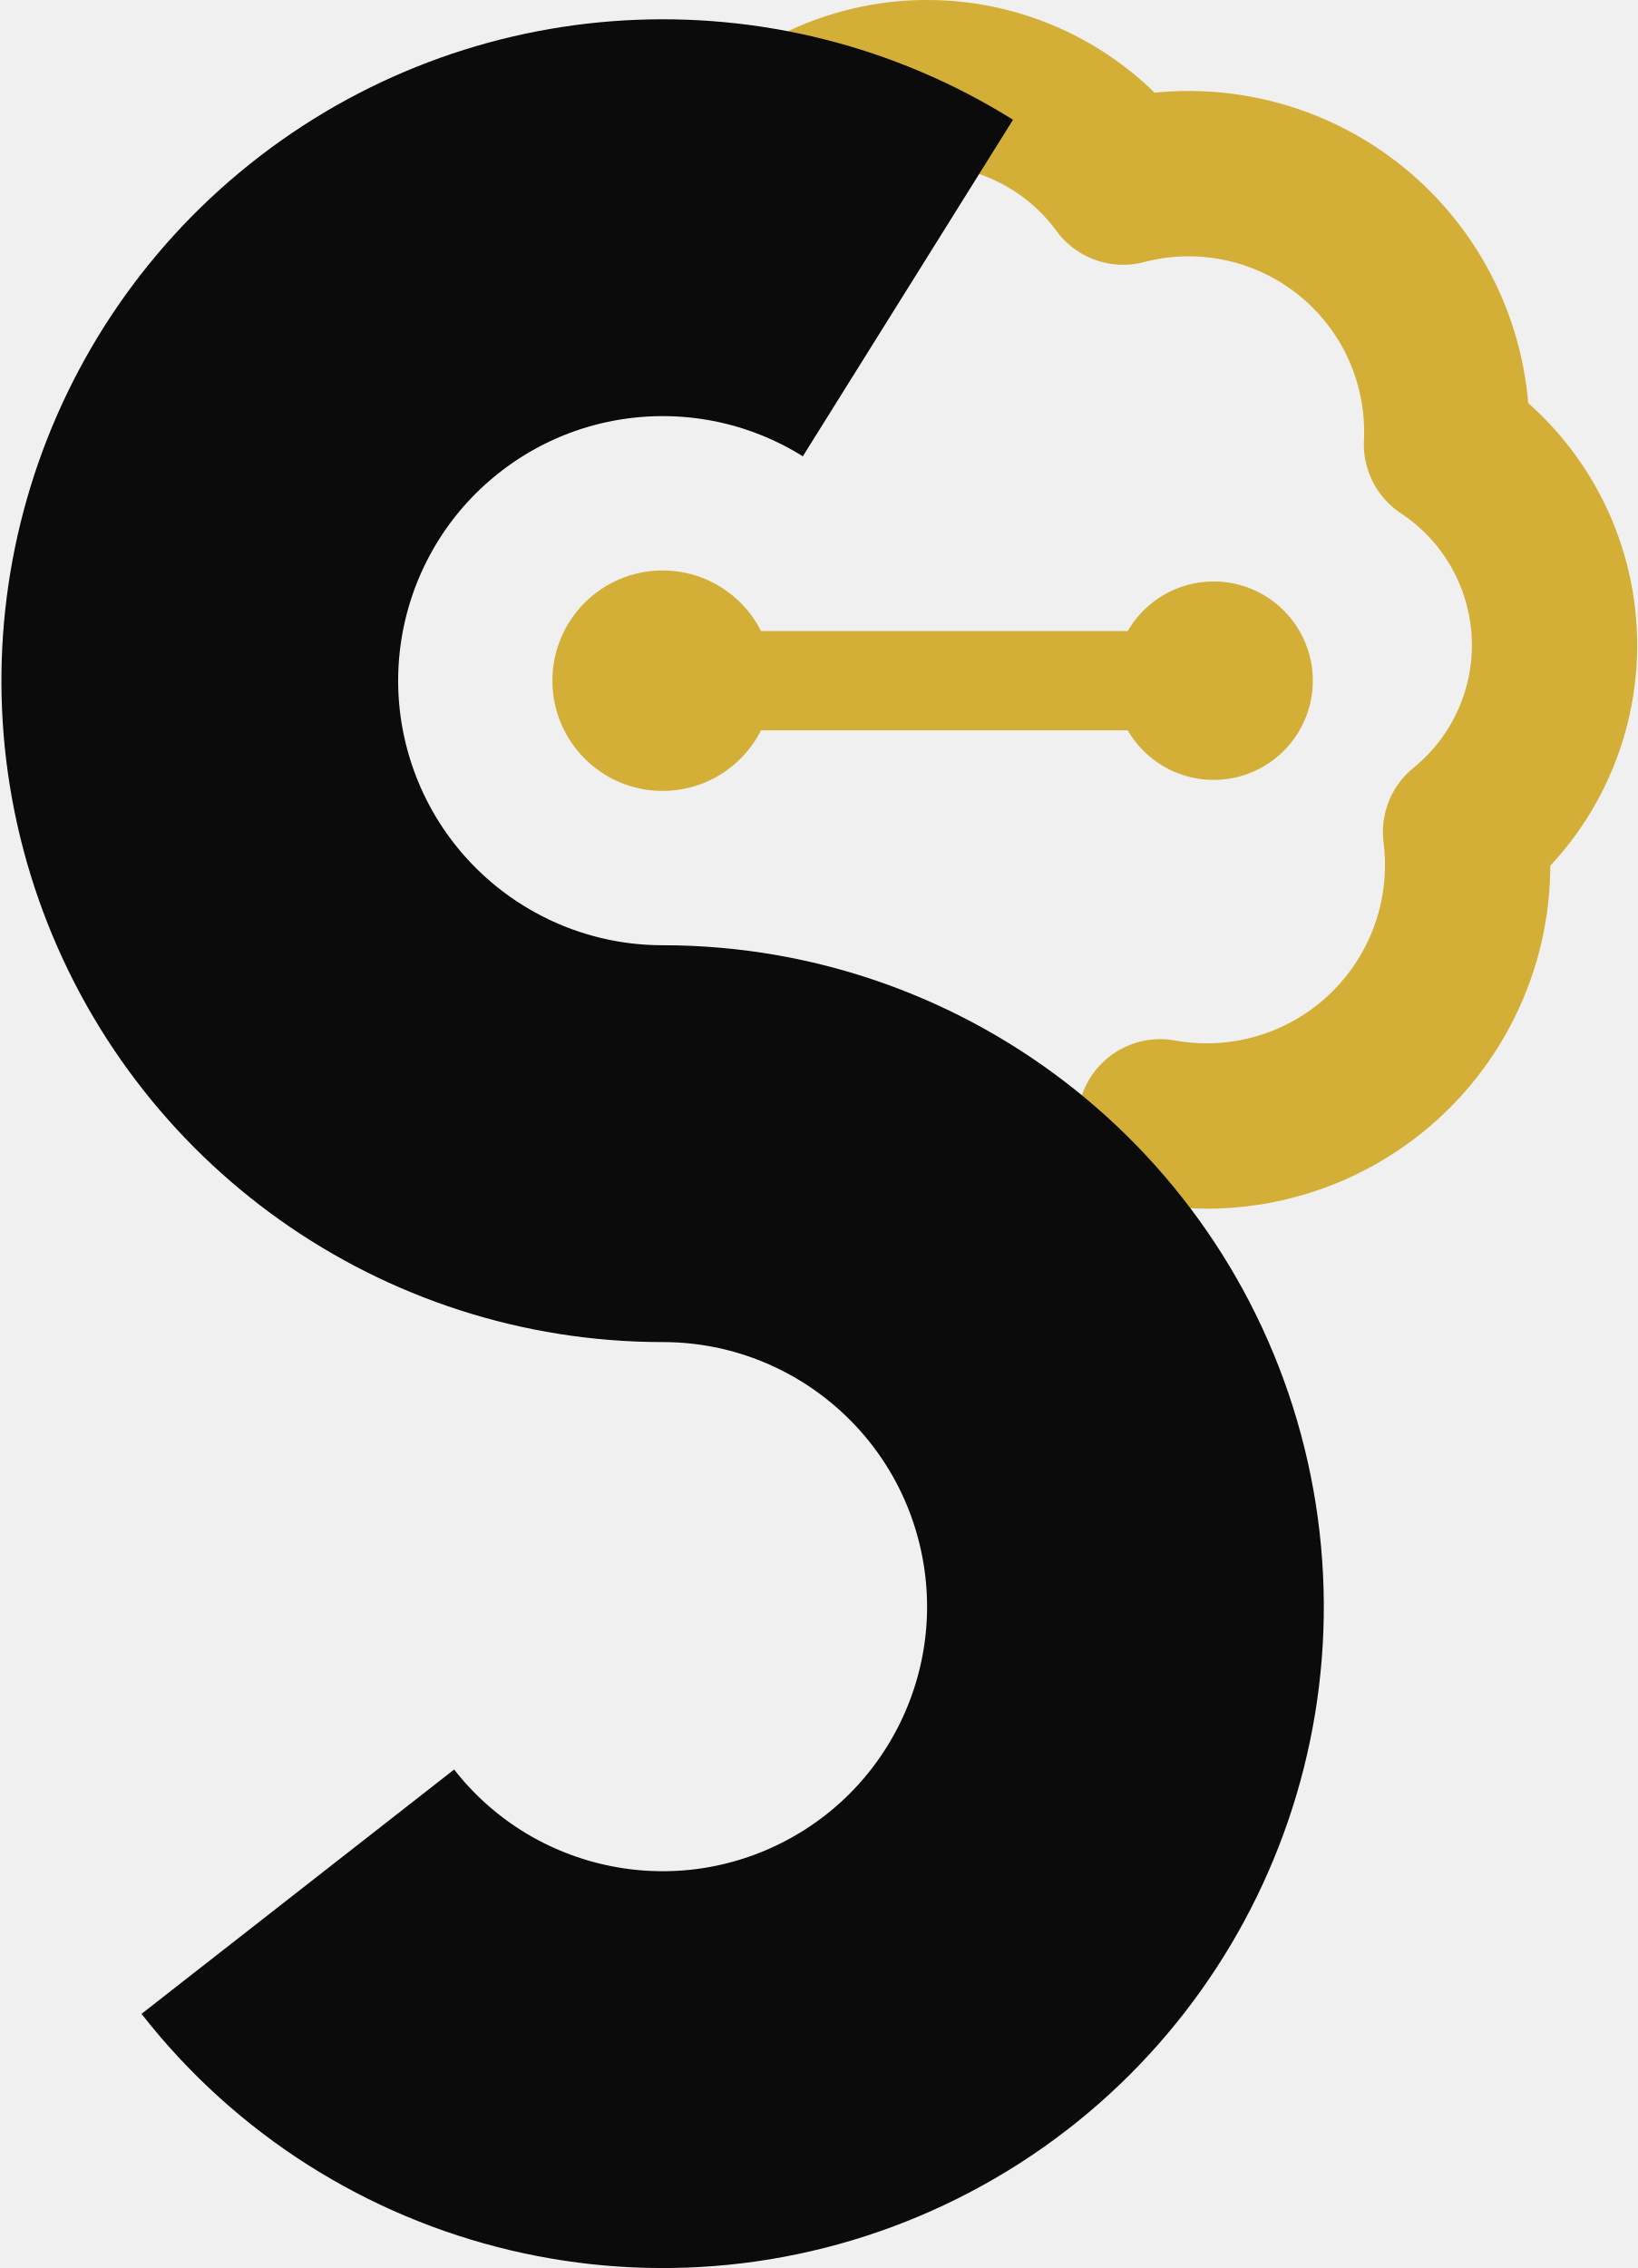
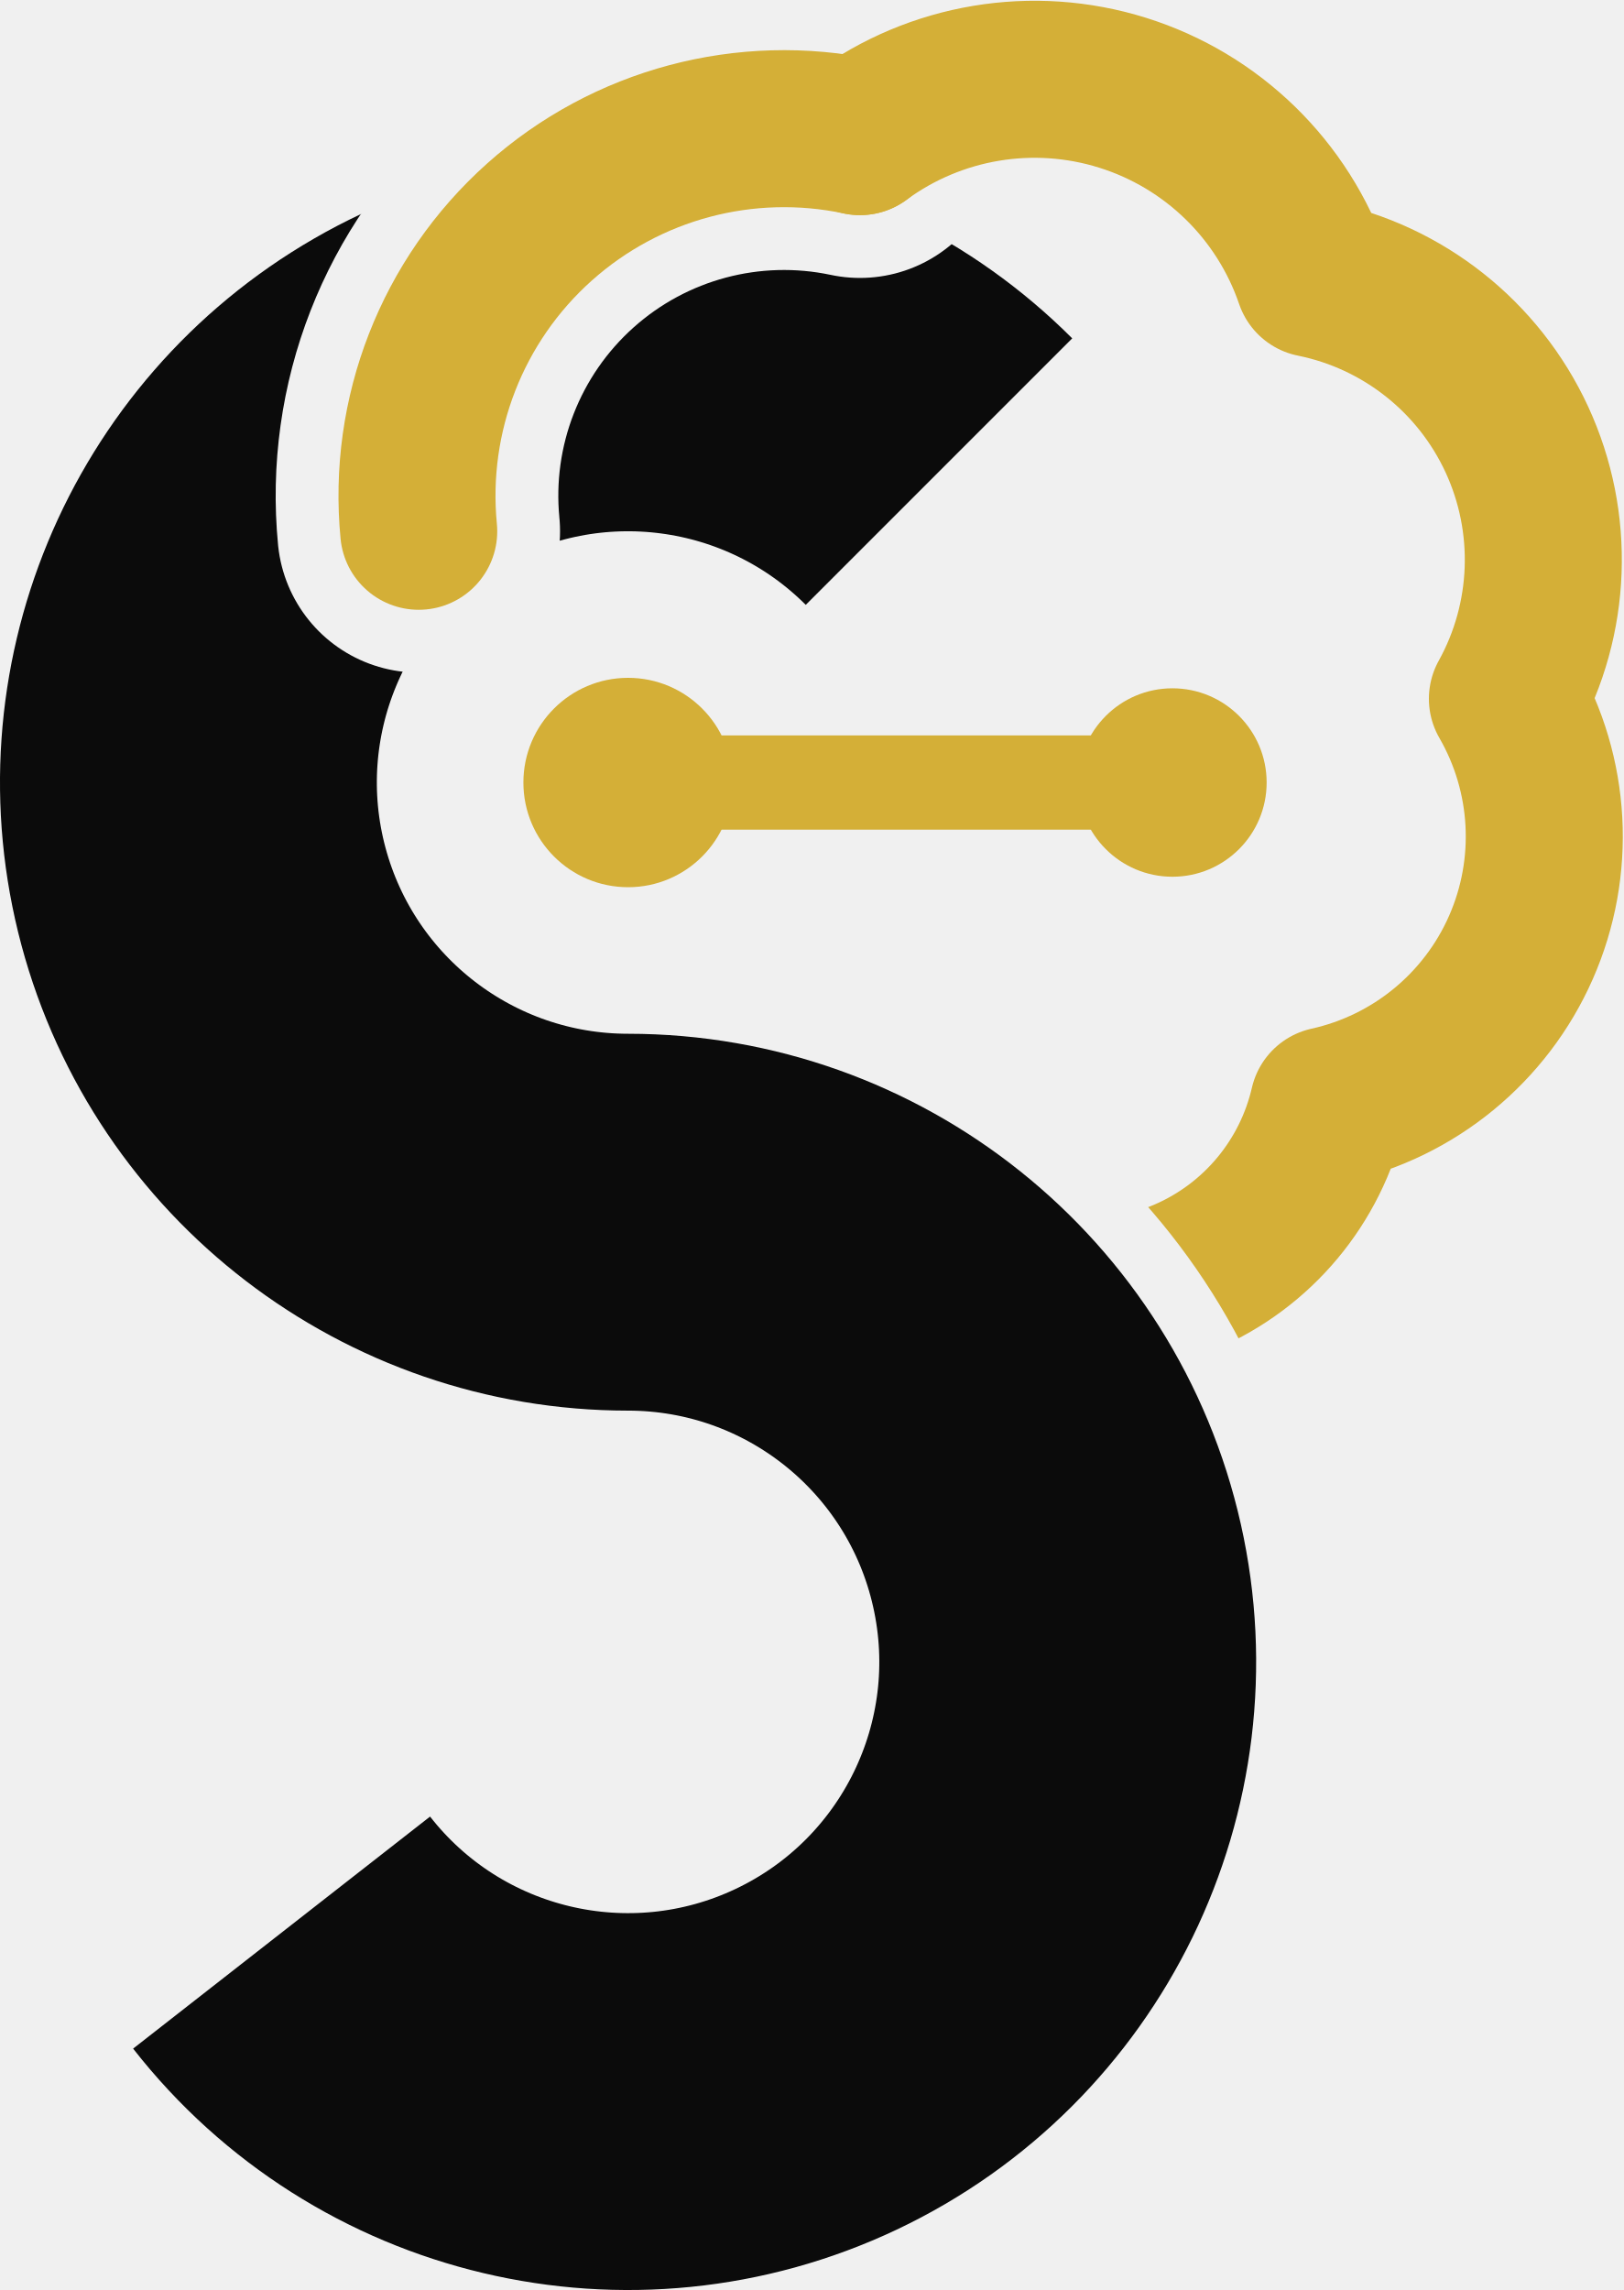
- <svg xmlns="http://www.w3.org/2000/svg" viewBox="0.000 0.000 46.231 64.000">
-   <g class="symbol" transform="translate(0.000 0.000) scale(0.31106) translate(-39.875 -20.250)">
-     <path id="brain-contour" d="M106.21 36.77 A22.05 22.05 0 0 1 141.79 36.77 A23.42 23.42 0 0 1 171.13 60.56 A21.83 21.83 0 0 1 172.86 95.73 A23.68 23.68 0 0 1 145.15 122.02" fill="none" stroke="#D4AF37" stroke-width="15" stroke-linecap="round" stroke-linejoin="round" />
-     <path id="letter-s" d="M122.26 46.38 A42 42 0 1 0 100.00 124.00 A42 42 0 1 1 66.90 191.86" fill="none" stroke="#0B0B0B" stroke-width="36" />
-     <path id="circuit-traces" d="M100.00 82.00 H150.00" fill="none" stroke="#D4AF37" stroke-width="9" stroke-linecap="round" stroke-linejoin="round" />
+ <svg xmlns="http://www.w3.org/2000/svg" viewBox="0.000 0.000 45.385 64.000">
+   <g class="symbol" transform="translate(0.000 0.000) scale(0.29257) translate(-40.000 -7.250)">
+     <defs>
+       <mask id="sa-s-under-s" maskUnits="userSpaceOnUse" x="-60" y="-60" width="400" height="400">
+         <rect x="-60" y="-60" width="400" height="400" fill="#fff" />
+         <path d="M100.00 124.00 A42 42 0 1 1 66.90 191.86" fill="none" stroke="#000" stroke-width="48" />
+       </mask>
+       <mask id="sa-s-under-brain" maskUnits="userSpaceOnUse" x="-60" y="-60" width="400" height="400">
+         <rect x="-60" y="-60" width="400" height="400" fill="#fff" />
+         <path d="M80.00 58.00 A35.06 35.06 0 0 1 122.15 20.30" fill="none" stroke="#000" stroke-width="27" stroke-linecap="round" />
+       </mask>
+     </defs>
+     <path id="brain-back" d="M122.15 20.30 A28.15 28.15 0 0 1 165.47 33.87 A27.40 27.40 0 0 1 184.00 74.00 A26.31 26.31 0 0 1 166.90 112.84 A23.61 23.61 0 0 1 131.91 127.87" fill="none" stroke="#D4AF37" stroke-width="15" stroke-linecap="round" stroke-linejoin="round" mask="url(#sa-s-under-s)" />
+     <path id="letter-s" d="M129.70 52.30 A42 42 0 1 0 100.00 124.00 A42 42 0 1 1 66.90 191.86" fill="none" stroke="#0B0B0B" stroke-width="36" mask="url(#sa-s-under-brain)" />
+     <path id="brain-front" d="M80.00 58.00 A35.06 35.06 0 0 1 122.15 20.30" fill="none" stroke="#D4AF37" stroke-width="15" stroke-linecap="round" stroke-linejoin="round" />
+     <path id="circuit-traces" d="M100.00 82.00 H152.00" fill="none" stroke="#D4AF37" stroke-width="9" stroke-linecap="round" stroke-linejoin="round" />
    <circle cx="100.0" cy="82.0" r="10" fill="#D4AF37" />
-     <circle cx="150.0" cy="82.0" r="9" fill="#D4AF37" />
+     <circle cx="152.0" cy="82.0" r="9" fill="#D4AF37" />
  </g>
</svg>
